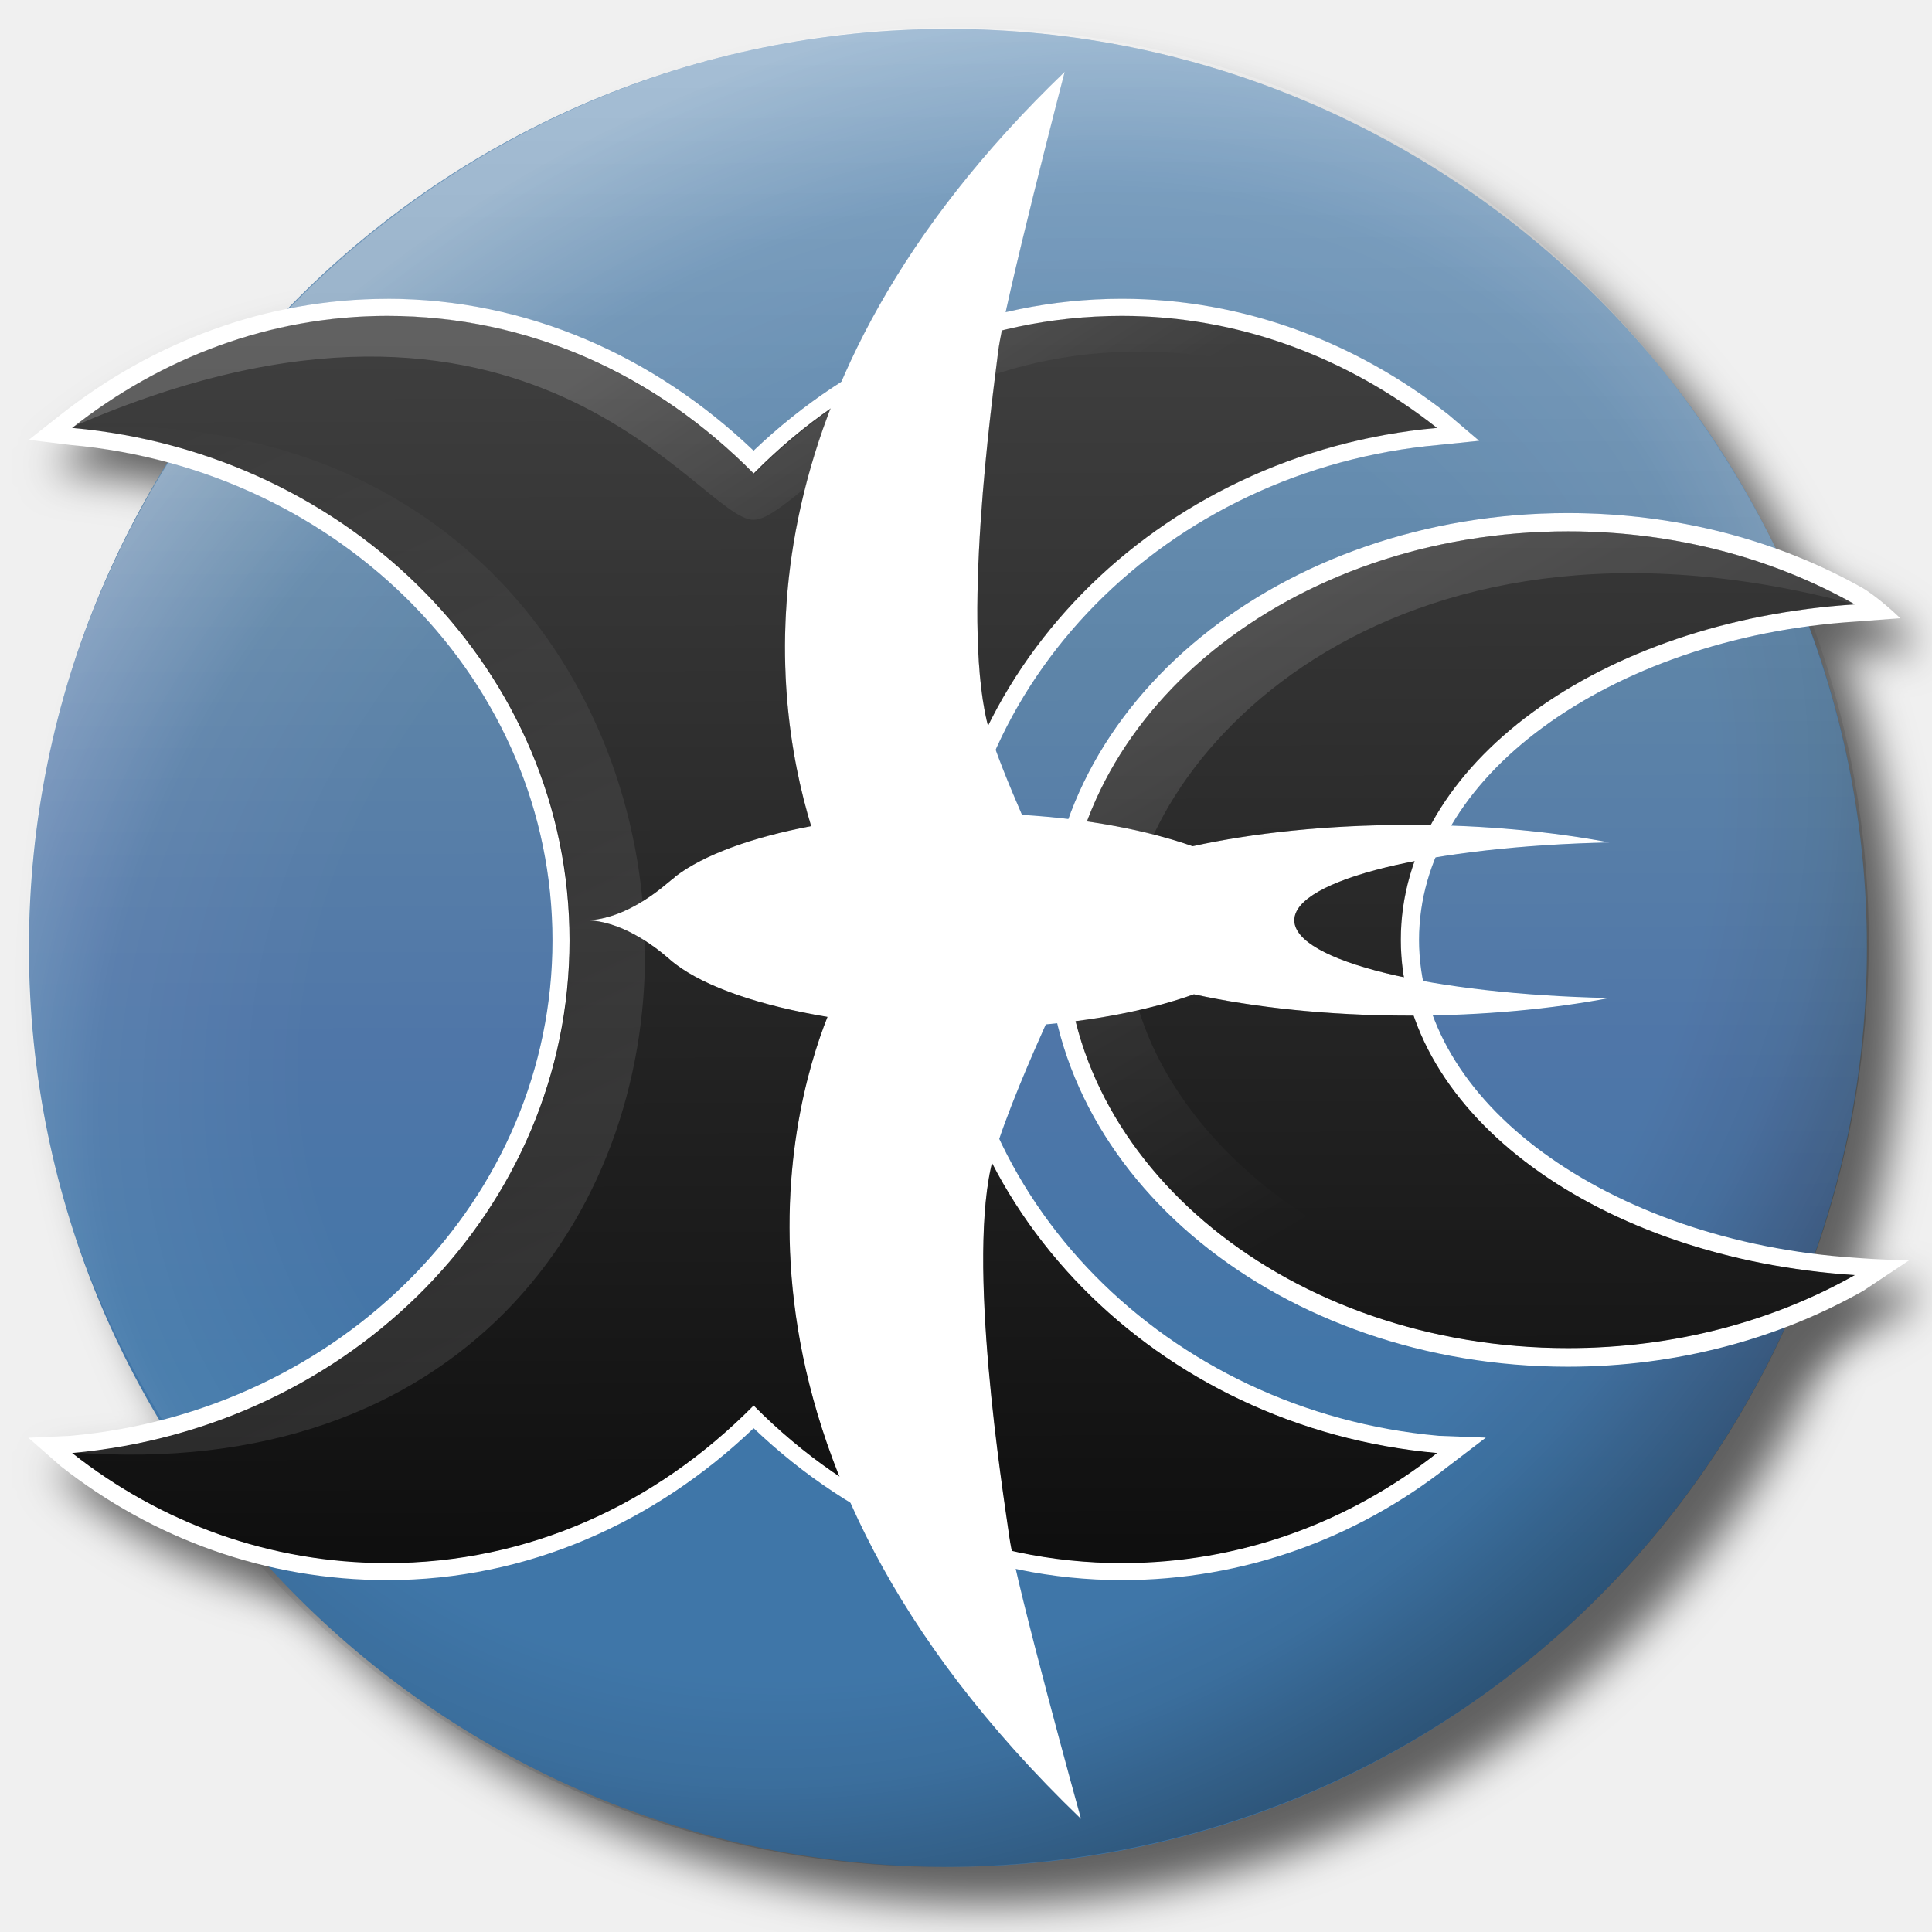
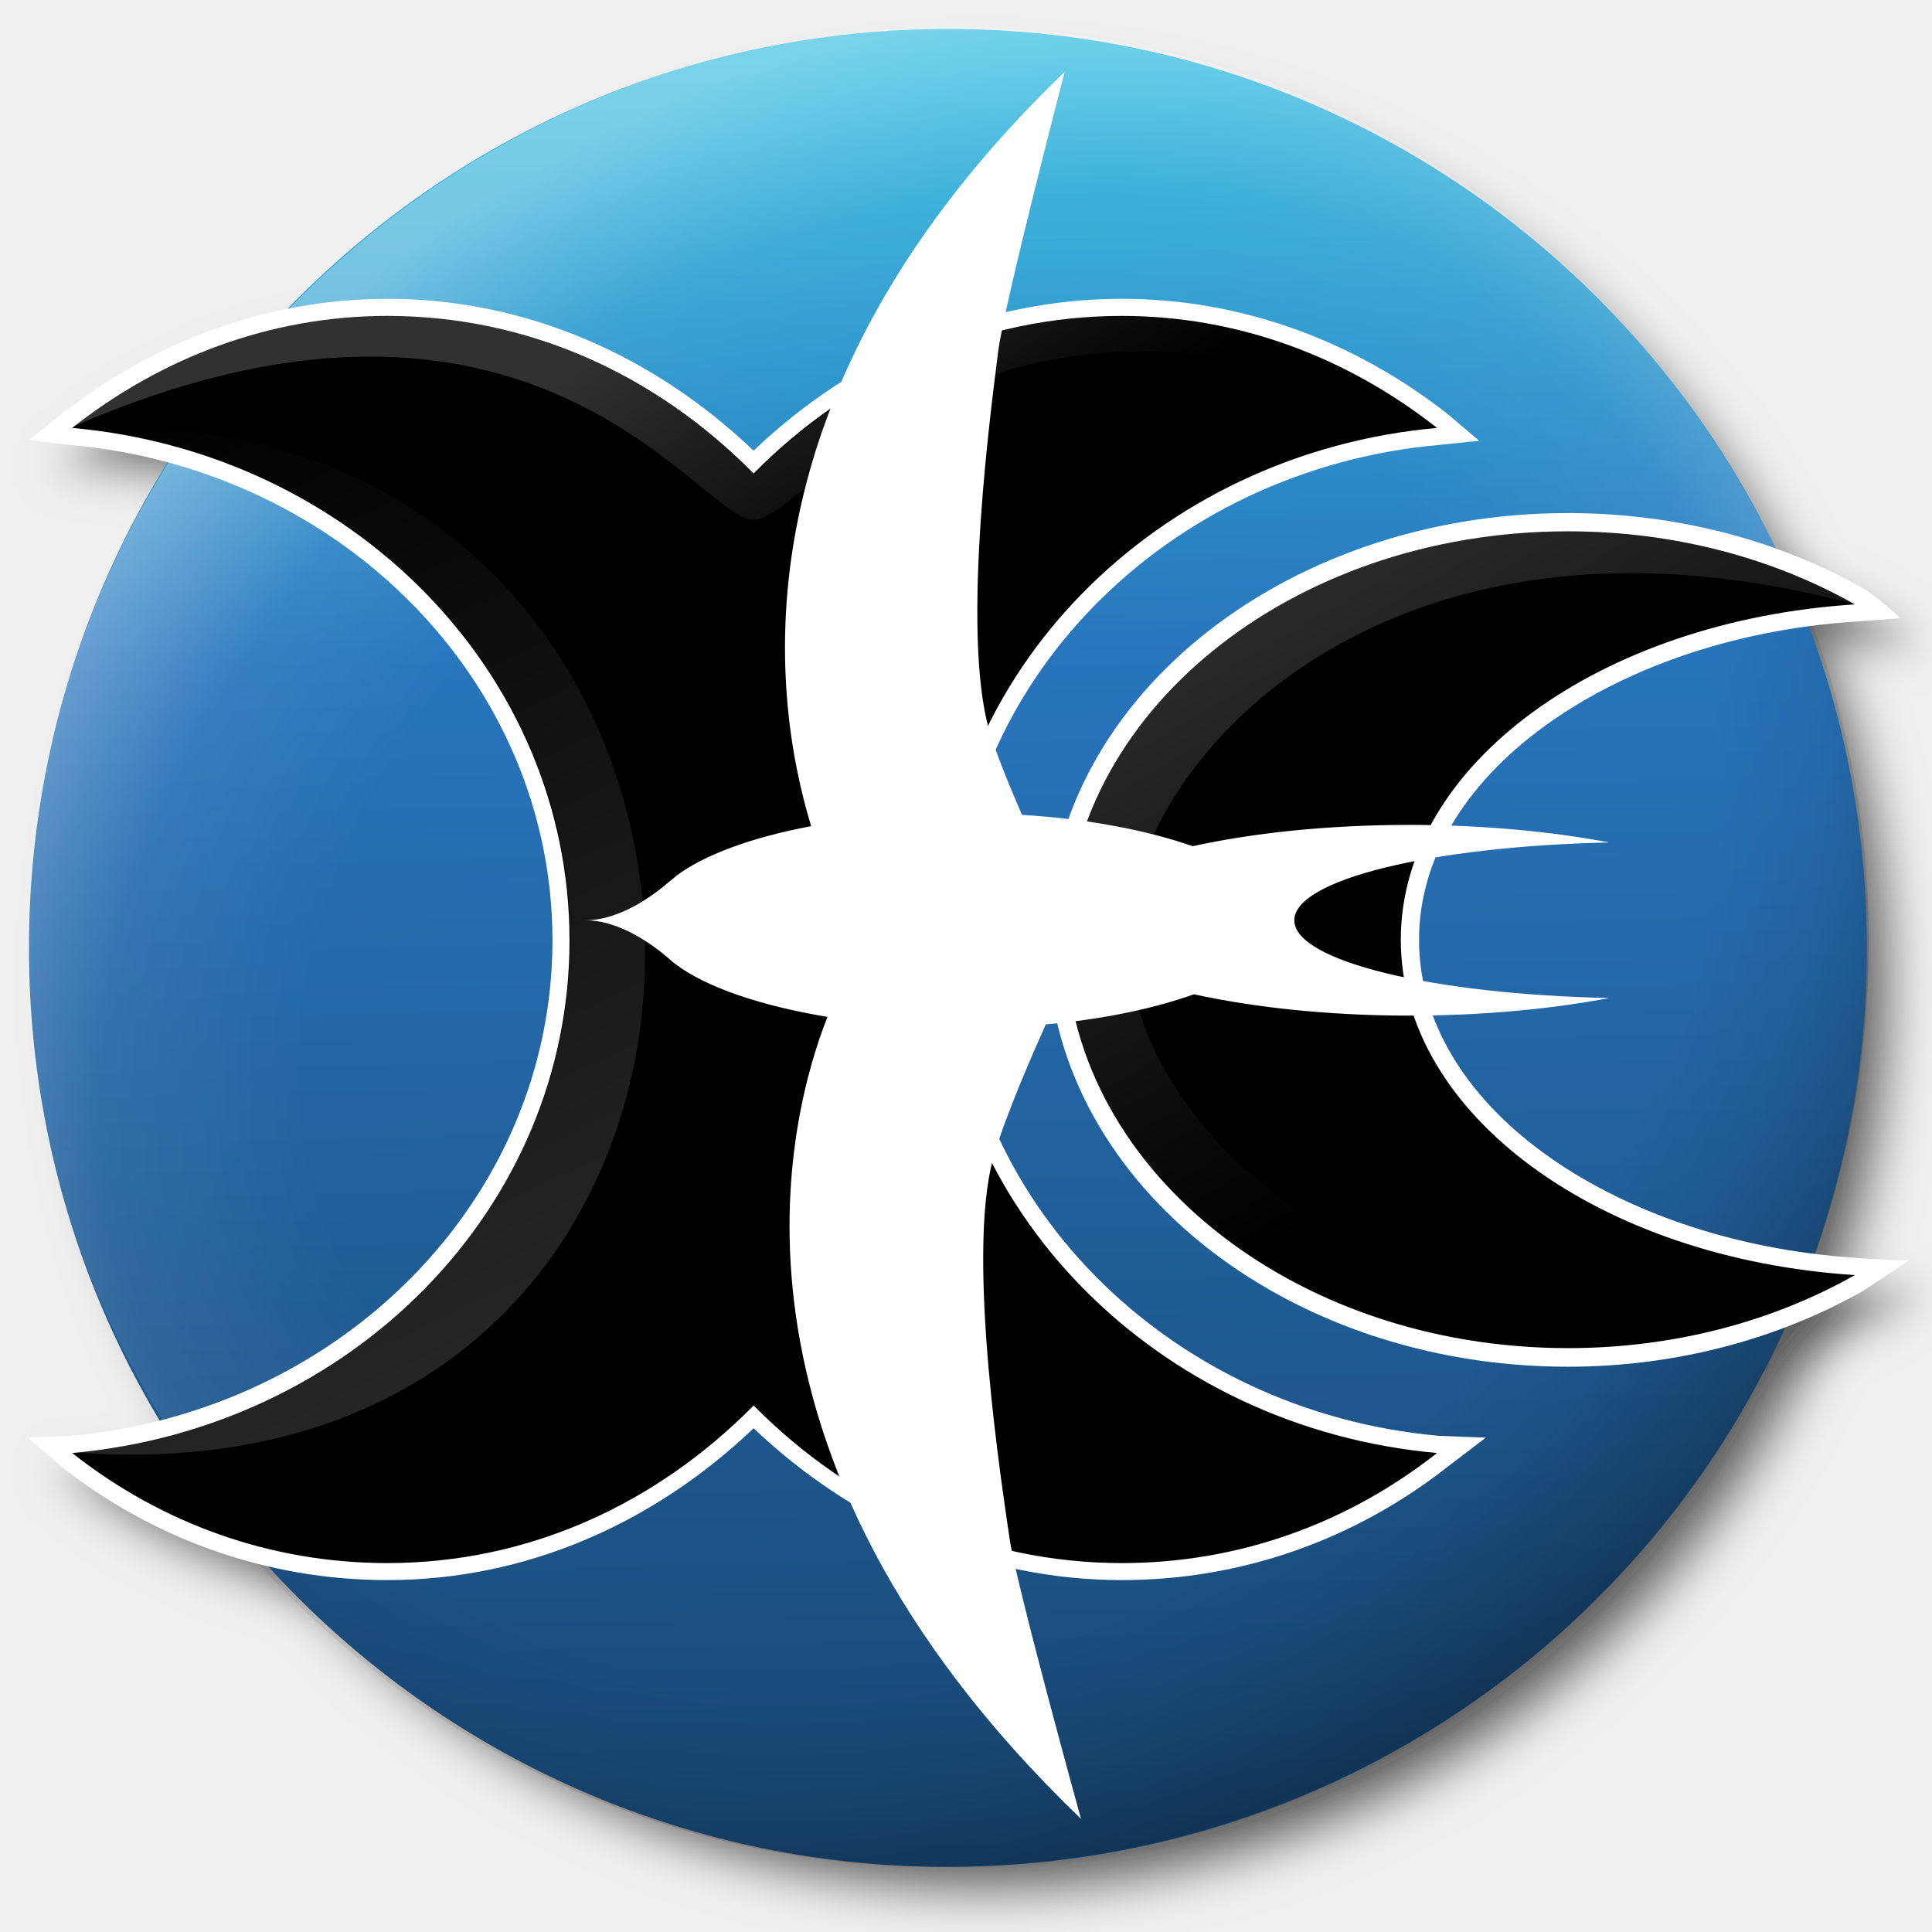
- <svg xmlns="http://www.w3.org/2000/svg" xmlns:xlink="http://www.w3.org/1999/xlink" width="267" height="267" id="svg6431" version="1.1" style="display:inline;enable-background:new" enable-background="new">
+ <svg xmlns="http://www.w3.org/2000/svg" xmlns:xlink="http://www.w3.org/1999/xlink" width="267" height="267" id="svg6431" version="1.1" style="display:inline;enable-background:new">
  <defs id="defs6433">
-     <linearGradient id="linearGradient3737">
-       <stop style="stop-color:#000000;stop-opacity:1;" offset="0" id="stop3739" />
-       <stop style="stop-color:#ffffff;stop-opacity:1;" offset="1" id="stop3741" />
+     <linearGradient id="linearGradient892">
+       <stop style="stop-color:#174570;stop-opacity:1" offset="0" id="stop894" />
+       <stop id="stop900" offset="0.669" style="stop-color:#2875bd;stop-opacity:1" />
+       <stop style="stop-color:#33bde0;stop-opacity:1" offset="1" id="stop896" />
    </linearGradient>
    <linearGradient id="linearGradient5077">
      <stop style="stop-color:#fffeff;stop-opacity:1;" offset="0" id="stop5079" />
      <stop style="stop-color:#fffeff;stop-opacity:0;" offset="1" id="stop5081" />
    </linearGradient>
    <linearGradient id="linearGradient5091">
      <stop style="stop-color:#fffeff;stop-opacity:1;" offset="0" id="stop5093" />
      <stop style="stop-color:#fffeff;stop-opacity:0;" offset="1" id="stop5095" />
    </linearGradient>
    <linearGradient id="linearGradient5097">
      <stop style="stop-color:#fffeff;stop-opacity:1;" offset="0" id="stop5099" />
      <stop style="stop-color:#fffeff;stop-opacity:0;" offset="1" id="stop5101" />
    </linearGradient>
    <linearGradient xlink:href="#linearGradient5097" id="linearGradient6720" gradientUnits="userSpaceOnUse" gradientTransform="matrix(2.763134,0,0,2.821533,-909.8943,337.7867)" x1="354.729" y1="231.96" x2="331.811" y2="182.338" />
    <linearGradient xlink:href="#linearGradient5091" id="linearGradient6722" gradientUnits="userSpaceOnUse" gradientTransform="matrix(2.763134,0,0,2.821533,-909.8943,337.7867)" x1="362.675" y1="176.071" x2="371.379" y2="189.978" />
    <linearGradient xlink:href="#linearGradient5077" id="linearGradient6724" gradientUnits="userSpaceOnUse" gradientTransform="matrix(8.394934,0,0,8.394951,-5.622329,-7776.198)" spreadMethod="pad" x1="20.249" y1="1029.575" x2="25.564" y2="1038.782" />
    <radialGradient id="radialGradient5029-1" gradientUnits="userSpaceOnUse" cx="47.25" cy="82.5" r="3.78" fx="47.25" fy="82.5" gradientTransform="matrix(0.205043,0,0,0.205043,63.39111,1005.405)">
      <stop offset="0.286" style="stop-color:#000000;stop-opacity:0;" id="stop5031-7" />
      <stop id="stop4671-4" style="stop-color:#000000;stop-opacity:0;" offset="0.7" />
      <stop offset="0.8" style="stop-color:#000000;stop-opacity:0.196;" id="stop3766" />
      <stop offset="1.00" style="stop-color: rgb(0, 0, 0);" id="stop5033-0" />
    </radialGradient>
    <radialGradient r="15.977" fy="15.935" fx="15.977" cy="15.935" cx="15.977" gradientTransform="matrix(8.011541,-6.391535,5.190444,6.50602,-83.45232,125.4452)" gradientUnits="userSpaceOnUse" id="radialGradient3106" xlink:href="#radialGradient5029-1" />
    <radialGradient id="radialGradient5021-4" gradientUnits="userSpaceOnUse" cx="47.25" cy="82.5" r="3.78" fx="47.25" fy="82.5" gradientTransform="matrix(0.205043,0,0,0.205043,63.39111,1005.405)">
      <stop offset="0" style="stop-color:#ffffff;stop-opacity:0;" id="stop5025-8" />
      <stop id="stop3768" style="stop-color:#ffffff;stop-opacity:0;" offset="0.6" />
      <stop id="stop3721-8" style="stop-color:#ffffff;stop-opacity:0.196;" offset="0.8" />
      <stop id="stop3719-2" style="stop-color:#ffffff;stop-opacity:1;" offset="1" />
    </radialGradient>
    <radialGradient r="15.977" fy="-13.203" fx="26.492" cy="-13.203" cx="26.492" gradientTransform="matrix(4.322631,6.019453,-7.667295,5.505988,-92.44255,40.33294)" gradientUnits="userSpaceOnUse" id="radialGradient3743" xlink:href="#radialGradient5021-4" />
-     <filter id="filter3765" color-interpolation-filters="sRGB">
-       <feBlend mode="lighten" in2="BackgroundImage" id="feBlend3767" />
-     </filter>
-     <filter id="filter3884" color-interpolation-filters="sRGB">
+     <filter id="filter3884">
      <feBlend mode="multiply" in2="BackgroundImage" id="feBlend3886" />
    </filter>
-     <linearGradient xlink:href="#linearGradient3737" id="linearGradient3743" x1="131.902" y1="267" x2="131.221" y2="0" gradientUnits="userSpaceOnUse" />
    <filter id="filter3905">
      <feGaussianBlur stdDeviation="1.012" id="feGaussianBlur3907" />
    </filter>
    <filter id="filter3909">
      <feGaussianBlur stdDeviation="0.356" id="feGaussianBlur3911" />
    </filter>
    <filter id="filter3913">
      <feGaussianBlur stdDeviation="1.012" id="feGaussianBlur3915" />
    </filter>
    <filter id="filter3917">
      <feGaussianBlur stdDeviation="2.827" id="feGaussianBlur3919" />
    </filter>
+     <linearGradient xlink:href="#linearGradient892" id="linearGradient898" x1="17.202" y1="32.181" x2="16.473" y2="0.262" gradientUnits="userSpaceOnUse" />
  </defs>
  <g id="layer4" style="opacity:0.6;display:inline;filter:url(#filter3884)" transform="translate(2.999992,2.999999)">
    <g transform="matrix(2.763134,0,0,2.821533,-904.7377,-450.5755)" id="g28-4-8" style="fill:#ffffff;fill-opacity:1;stroke:none;display:inline;filter:url(#filter3905)">
      <g id="g30-9-2" style="fill:#ffffff;fill-opacity:1;stroke:none" />
      <g id="g34-2-0" style="fill:#ffffff;fill-opacity:1;stroke:none" />
      <g id="g34-8-4-2" style="fill:#ffffff;fill-opacity:1;stroke:none" />
    </g>
-     <path style="fill:#000000;fill-opacity:1;fill-rule:nonzero;stroke:none;display:inline;filter:url(#filter3909);enable-background:new" id="path5438-7" d="m 31.954,15.935 a 15.977,15.977 0 1 1 -31.954,0 15.977,15.977 0 1 1 31.954,0 z" transform="matrix(7.948951,0,0,7.948951,5.957061,6.435168)" />
+     <path style="fill:#000000;fill-opacity:1;fill-rule:nonzero;stroke:none;display:inline;filter:url(#filter3909);enable-background:new" id="path5438-7" d="m 31.954,15.935 c 0,8.824 -7.153,15.977 -15.977,15.977 C 7.153,31.912 0,24.759 0,15.935 0,7.111 7.153,-0.042 15.977,-0.042 24.801,-0.042 31.954,7.111 31.954,15.935 Z" transform="matrix(7.948951,0,0,7.948951,5.957061,6.435168)" />
    <g transform="matrix(2.763134,0,0,2.821533,-906.7377,-454.5755)" id="g28-4-1" style="fill:#000000;fill-opacity:1;stroke:none;display:inline;filter:url(#filter3913);enable-background:new">
      <g id="g30-9-26" style="fill:#000000;fill-opacity:1;stroke:none">
-         <path style="fill:#000000;fill-opacity:1" d="m 406.625,186.594 c -14.264,0 -26.031,9.25 -26.031,20.906 0,11.655 11.767,20.906 26.031,20.906 5.484,0 10.576,-1.387 14.781,-3.719 0,0 2.297,-1.497 2.297,-1.497 -1.381,-0.012 -2.66,-0.118 -2.66,-0.118 -6.222,-0.391 -11.756,-2.356 -15.669,-5.166 -3.913,-2.81 -6.188,-6.464 -6.188,-10.406 0,-3.942 2.274,-7.589 6.188,-10.406 3.913,-2.818 9.435,-4.795 15.656,-5.185 0,0 2.228,-0.166 2.228,-0.166 -1.082,-1.014 -1.853,-1.461 -1.853,-1.461 -4.209,-2.333 -9.3,-3.688 -14.781,-3.688 l 0,-2e-5 z" id="path4602-0" />
+         <path style="fill:#000000;fill-opacity:1" d="m 406.625,186.594 c -14.264,0 -26.031,9.25 -26.031,20.906 0,11.655 11.767,20.906 26.031,20.906 5.484,0 10.576,-1.387 14.781,-3.719 0,0 2.297,-1.497 2.297,-1.497 -1.381,-0.012 -2.66,-0.118 -2.66,-0.118 -6.222,-0.391 -11.756,-2.356 -15.669,-5.166 -3.913,-2.81 -6.188,-6.464 -6.188,-10.406 0,-3.942 2.274,-7.589 6.188,-10.406 3.913,-2.818 9.435,-4.795 15.656,-5.185 0,0 2.228,-0.166 2.228,-0.166 -1.082,-1.014 -1.853,-1.461 -1.853,-1.461 -4.209,-2.333 -9.3,-3.688 -14.781,-3.688 L 406.625,186.594 Z" id="path4602-0" />
      </g>
      <g id="g34-2-4" style="fill:#000000;fill-opacity:1;stroke:none" />
      <g id="g34-8-4-9" style="fill:#000000;fill-opacity:1;stroke:none" />
    </g>
-     <path style="fill:#000000;fill-opacity:1;display:inline;filter:url(#filter3917);enable-background:new" d="m 53.675,42.299 c -16.747,0 -32.402,5.974 -45.123,16.002 0,0 -4.422,3.487 -4.422,3.487 0,0 5.734,0.705 5.734,0.705 37.502,3.35 66.635,32.798 66.635,68.471 0,35.679 -29.132,65.119 -66.635,68.472 0,0 -5.796,0.269 -5.796,0.269 0,0 4.484,3.931 4.484,3.931 12.737,10.036 28.402,15.741 45.123,15.741 19.353,0 36.974,-7.956 50.632,-20.987 13.689,13.052 31.532,20.987 50.894,20.987 16.72,0 32.383,-5.701 45.123,-15.741 0,0 5.175,-3.946 5.175,-3.946 0,0 -6.487,-0.252 -6.487,-0.252 -37.504,-3.352 -66.897,-32.8 -66.897,-68.472 0,-35.662 29.394,-65.123 66.897,-68.471 0,0 5.575,-0.571 5.575,-0.571 0,0 -4.263,-3.624 -4.263,-3.624 -12.723,-10.024 -28.376,-16.002 -45.123,-16.002 -19.362,0 -37.205,7.934 -50.894,20.987 C 90.65,50.253 73.028,42.299 53.675,42.299 l 0,8.39e-4 z" id="path4484-4" />
+     <path style="fill:#000000;fill-opacity:1;display:inline;filter:url(#filter3917);enable-background:new" d="m 53.675,42.299 c -16.747,0 -32.402,5.974 -45.123,16.002 0,0 -4.422,3.487 -4.422,3.487 0,0 5.734,0.705 5.734,0.705 37.502,3.35 66.635,32.798 66.635,68.471 0,35.679 -29.132,65.119 -66.635,68.472 0,0 -5.796,0.269 -5.796,0.269 0,0 4.484,3.931 4.484,3.931 12.737,10.036 28.402,15.741 45.123,15.741 19.353,0 36.974,-7.956 50.632,-20.987 13.689,13.052 31.532,20.987 50.894,20.987 16.72,0 32.383,-5.701 45.123,-15.741 0,0 5.175,-3.946 5.175,-3.946 0,0 -6.487,-0.252 -6.487,-0.252 -37.504,-3.352 -66.897,-32.8 -66.897,-68.472 0,-35.662 29.394,-65.123 66.897,-68.471 0,0 5.575,-0.571 5.575,-0.571 0,0 -4.263,-3.624 -4.263,-3.624 -12.723,-10.024 -28.376,-16.002 -45.123,-16.002 -19.362,0 -37.205,7.934 -50.894,20.987 C 90.65,50.253 73.028,42.299 53.675,42.299 L 53.675,42.3 Z" id="path4484-4" />
  </g>
  <g id="layer3" style="display:inline" transform="translate(2.999992,211)">
-     <path style="fill:#3f76a8;fill-opacity:1;fill-rule:nonzero;stroke:none;display:inline" id="path5438" d="m 31.954,15.935 a 15.977,15.977 0 1 1 -31.954,0 15.977,15.977 0 1 1 31.954,0 z" transform="matrix(7.948951,0,0,7.948951,1,-206.6648)" />
+     <path style="fill:url(#linearGradient898);fill-opacity:1;fill-rule:nonzero;stroke:none;display:inline" id="path5438" d="M 31.954,15.935 A 15.977,15.977 0 1 1 0,15.935 15.977,15.977 0 1 1 31.954,15.935 Z" transform="matrix(7.948951,0,0,7.948951,1,-206.6648)" />
  </g>
  <g id="layer2" style="opacity:0.343;display:inline" transform="translate(2.999992,2.999999)">
-     <path style="fill:url(#radialGradient3106);fill-opacity:1;fill-rule:nonzero;stroke:none;display:inline" d="M 25.6,204.562 C 48.989,235.165 85.765,255 127.256,255 c 71.656,0 128,-57.308 128,-128 0,-18.439 -3.981,-35.911 -11,-51.75 L 25.6,204.562 z" id="path4663" />
-     <path style="fill:url(#radialGradient3743);fill-opacity:1;fill-rule:nonzero;stroke:none;display:inline" d="M 27.915,205.591 244.258,76.664 C 223.598,31.588 181.053,0.8 128.8,0.8 58.108,0.8 0.8,58.107 0.8,128.799 c 0,29.201 10.654,55.254 27.115,76.791 z" id="path5438-17" />
+     <path style="fill:url(#radialGradient3106);fill-opacity:1;fill-rule:nonzero;stroke:none;display:inline" d="M 25.6,204.562 C 48.989,235.165 85.765,255 127.256,255 c 71.656,0 128,-57.308 128,-128 0,-18.439 -3.981,-35.911 -11,-51.75 L 25.6,204.562 Z" id="path4663" />
+     <path style="fill:url(#radialGradient3743);fill-opacity:1;fill-rule:nonzero;stroke:none;display:inline" d="M 27.915,205.591 244.258,76.664 C 223.598,31.588 181.053,0.8 128.8,0.8 58.108,0.8 0.8,58.107 0.8,128.799 0.8,158.001 11.454,184.053 27.915,205.591 Z" id="path5438-17" />
  </g>
  <g id="layer10" style="display:inline" transform="translate(2.999992,2.999999)">
    <g transform="matrix(2.763134,0,0,2.821533,-909.8943,-458.5755)" id="g28-4" style="fill:#ffffff;fill-opacity:1;stroke:none;display:inline">
      <g id="g30-9" style="fill:#ffffff;fill-opacity:1;stroke:none">
        <path style="fill:#ffffff;fill-opacity:1" d="m 406.625,186.594 c -14.264,0 -26.031,9.25 -26.031,20.906 0,11.655 11.767,20.906 26.031,20.906 5.484,0 10.576,-1.387 14.781,-3.719 0,0 2.297,-1.497 2.297,-1.497 -1.381,-0.012 -2.66,-0.118 -2.66,-0.118 -6.222,-0.391 -11.756,-2.356 -15.669,-5.166 -3.913,-2.81 -6.188,-6.464 -6.188,-10.406 0,-3.942 2.274,-7.589 6.188,-10.406 3.913,-2.818 9.435,-4.795 15.656,-5.185 0,0 2.228,-0.166 2.228,-0.166 -1.082,-1.014 -1.853,-1.461 -1.853,-1.461 -4.209,-2.333 -9.3,-3.688 -14.781,-3.688 l 0,-2e-5 z" id="path4602" />
      </g>
      <g id="g34-2" style="fill:#ffffff;fill-opacity:1;stroke:none" />
      <g id="g34-8-4" style="fill:#ffffff;fill-opacity:1;stroke:none" />
    </g>
    <path transform="matrix(8.394934,0,0,8.394951,-5.622329,-8572.56)" style="fill:#ffffff;fill-opacity:1;display:inline" d="m 6.688,1025.719 c -1.995,0 -3.86,0.712 -5.375,1.906 0,0 -0.527,0.415 -0.527,0.415 0,0 0.683,0.084 0.683,0.084 4.467,0.399 7.938,3.907 7.938,8.156 0,4.25 -3.47,7.757 -7.938,8.156 0,0 -0.69,0.032 -0.69,0.032 0,0 0.534,0.468 0.534,0.468 1.517,1.196 3.383,1.875 5.375,1.875 2.305,0 4.404,-0.948 6.031,-2.5 1.631,1.555 3.756,2.5 6.062,2.5 1.992,0 3.857,-0.679 5.375,-1.875 0,0 0.616,-0.47 0.616,-0.47 0,0 -0.773,-0.03 -0.773,-0.03 -4.467,-0.399 -7.969,-3.907 -7.969,-8.156 0,-4.248 3.501,-7.757 7.969,-8.156 0,0 0.664,-0.068 0.664,-0.068 0,0 -0.508,-0.432 -0.508,-0.432 -1.516,-1.194 -3.38,-1.906 -5.375,-1.906 -2.306,0 -4.432,0.945 -6.062,2.5 -1.627,-1.552 -3.726,-2.5 -6.031,-2.5 l 0,10e-5 z" id="path4484" />
  </g>
  <g id="layer1" transform="translate(2.999992,-793.3622)" style="display:inline">
    <g style="fill:#000000" id="g30" transform="matrix(2.763134,0,0,2.821533,-909.8943,337.7867)">
      <path id="path32" d="m 398.274,207.492 c 0,-8.577 9.966,-15.625 22.708,-16.425 -4.068,-2.255 -9.011,-3.578 -14.346,-3.578 -13.878,0 -25.129,8.955 -25.129,20.003 0,11.046 11.251,20.003 25.129,20.003 5.334,0 10.278,-1.323 14.346,-3.578 -12.742,-0.801 -22.708,-7.848 -22.708,-16.425 z" style="fill:#000000" />
    </g>
    <path transform="matrix(8.394934,0,0,8.394951,-5.622329,-7776.198)" style="fill:#000000" id="path7570" d="m 6.688,1026 c -1.926,0 -3.718,0.685 -5.188,1.844 4.603,0.411 8.188,4.032 8.188,8.437 0,4.406 -3.584,8.026 -8.188,8.438 1.469,1.158 3.261,1.812 5.188,1.812 2.324,0 4.425,-0.968 6.031,-2.594 1.606,1.626 3.738,2.594 6.062,2.594 1.926,0 3.718,-0.654 5.188,-1.812 -4.603,-0.411 -8.219,-4.031 -8.219,-8.438 0,-4.406 3.615,-8.027 8.219,-8.437 -1.47,-1.158 -3.261,-1.844 -5.188,-1.844 -2.324,0 -4.457,0.968 -6.062,2.594 C 11.113,1026.968 9.012,1026 6.688,1026 z" />
  </g>
  <g style="display:inline;opacity:0.323" transform="translate(2.999992,-793.3622)" id="g3651">
    <path id="path3659" d="m 6.944,852.396 c 19.323,1.727 36.538,10.189 48.923,22.843 12.385,12.655 19.939,29.5 19.939,47.995 0,18.495 -7.554,35.341 -19.939,47.994 C 43.482,983.881 26.266,992.344 6.944,994.071 60.574,998.228 86.554,961.466 86.136,924.336 85.719,887.205 58.904,849.707 6.944,852.396 z" style="opacity:0.5;fill:url(#linearGradient6720);fill-opacity:1" />
    <path id="path3661" d="m 195.533,852.396 c -12.337,-9.721 -27.336,-15.426 -43.508,-15.426 -19.51,0 -37.308,8.293 -50.789,21.941 -13.481,-13.649 -31.276,-21.941 -50.786,-21.941 -16.173,0 -31.171,5.703 -43.506,15.426 63.661,-27.857 86.738,12.807 94.17,12.807 7.91,0 31.887,-42.276 94.419,-12.807 z" style="opacity:0.6;fill:url(#linearGradient6722);fill-opacity:1" />
    <path id="path3663" d="m 152.863,923.233 c 0,-24.201 35.268,-63.815 100.472,-46.344 -11.24,-6.363 -24.899,-10.095 -39.64,-10.095 -38.347,0 -69.435,25.267 -69.435,56.44 0,31.166 31.088,56.439 69.435,56.439 14.739,0 28.4,-3.733 39.64,-10.096 -61.788,16.557 -100.472,-18.979 -100.472,-46.343 z" style="opacity:0.6;fill:url(#linearGradient6724);fill-opacity:1;stroke:none" />
  </g>
  <g id="layer7" style="display:inline" transform="translate(2.999992,2.999999)">
    <g transform="matrix(2.763134,0,0,2.756176,-909.8943,-443.5479)" id="g46" style="fill:#ffffff;fill-opacity:1;stroke:none;display:inline">
      <path style="fill:#ffffff;fill-opacity:1;stroke:none" d="m 26.781,1.25 c -8.25,7.927 -7.333,15.43 -6.312,18.781 -1.491,0.282 -2.677,0.718 -3.375,1.25 -0.011,0.008 -0.021,0.023 -0.031,0.031 -0.02,0.019 -0.058,0.041 -0.156,0.125 -0.36,0.309 -1.192,0.938 -2.062,0.938 0.871,0 1.703,0.628 2.062,0.938 0.059,0.054 0.119,0.104 0.188,0.156 0.764,0.576 2.111,1.034 3.781,1.312 -0.956,2.406 -3.246,10.775 6.312,19.969 0,0 -1.62,-5.853 -1.781,-7 C 25.245,36.603 24.319,30.792 25,28.312 c 0.277,-1.011 1.022,-2.699 1.312,-3.344 1.435,-0.129 2.695,-0.395 3.688,-0.75 1.486,0.324 3.325,0.531 5.375,0.531 1.845,0 3.562,-0.17 4.969,-0.438 C 35.937,24.218 32.5,23.392 32.5,22.375 c 0,-1.017 3.437,-1.842 7.844,-1.938 C 38.937,20.17 37.22,20 35.375,20 c -2.064,0 -3.915,0.203 -5.406,0.531 -1.122,-0.394 -2.583,-0.679 -4.25,-0.781 -0.322,-0.746 -0.654,-1.551 -0.812,-2.094 C 24.18,15.164 24.986,9.363 25.125,8.219 25.266,7.075 26.781,1.25 26.781,1.25 z" id="swift" transform="matrix(2.008585,0,0,2.013655,327.6683,160.9288)" />
    </g>
  </g>
-   <g id="layer5" style="opacity:0.3;display:inline;filter:url(#filter3765)">
-     <path style="fill:url(#linearGradient3743);fill-opacity:1;fill-rule:nonzero;stroke:none;display:inline" d="M 131,4 C 95.183,4 62.838,18.837 39.75,42.688 28.237,44.988 17.565,50.092 8.406,57.312 l -4.438,3.469 5.75,0.719 c 4.623,0.413 9.108,1.237 13.438,2.406 C 11.013,83.378 4,106.362 4,131 c 0,23.89 6.592,46.226 18.062,65.312 -3.991,1.015 -8.109,1.746 -12.344,2.125 l -5.812,0.281 4.5,3.906 c 8.447,6.655 18.18,11.399 28.656,13.844 C 60.292,241.991 93.77,258 131,258 c 51.425,0 95.715,-30.577 115.688,-74.531 3.793,-1.439 7.406,-3.166 10.812,-5.094 l 6.344,-4.219 c -3.817,-0.034 -7.344,-0.312 -7.344,-0.312 -1.947,-0.125 -3.856,-0.327 -5.75,-0.562 C 255.423,160.049 258,145.832 258,131 c 0,-15.64 -2.86,-30.601 -8.031,-44.438 2.135,-0.284 4.297,-0.515 6.5,-0.656 L 262.625,85.438 c -2.989,-2.862 -5.125,-4.125 -5.125,-4.125 -3.791,-2.146 -7.832,-4.009 -12.094,-5.531 C 224.865,33.297 181.353,4 131,4 z" id="path5438-1" />
-     <g transform="matrix(2.763134,0,0,2.821533,-906.8943,-455.5755)" id="g28-4-7" style="fill:#ffffff;fill-opacity:1;stroke:none;display:inline">
-       <g id="g30-9-4" style="fill:#ffffff;fill-opacity:1;stroke:none" />
-       <g id="g34-2-9" style="fill:#ffffff;fill-opacity:1;stroke:none" />
-       <g id="g34-8-4-4" style="fill:#ffffff;fill-opacity:1;stroke:none" />
-     </g>
-   </g>
</svg>
